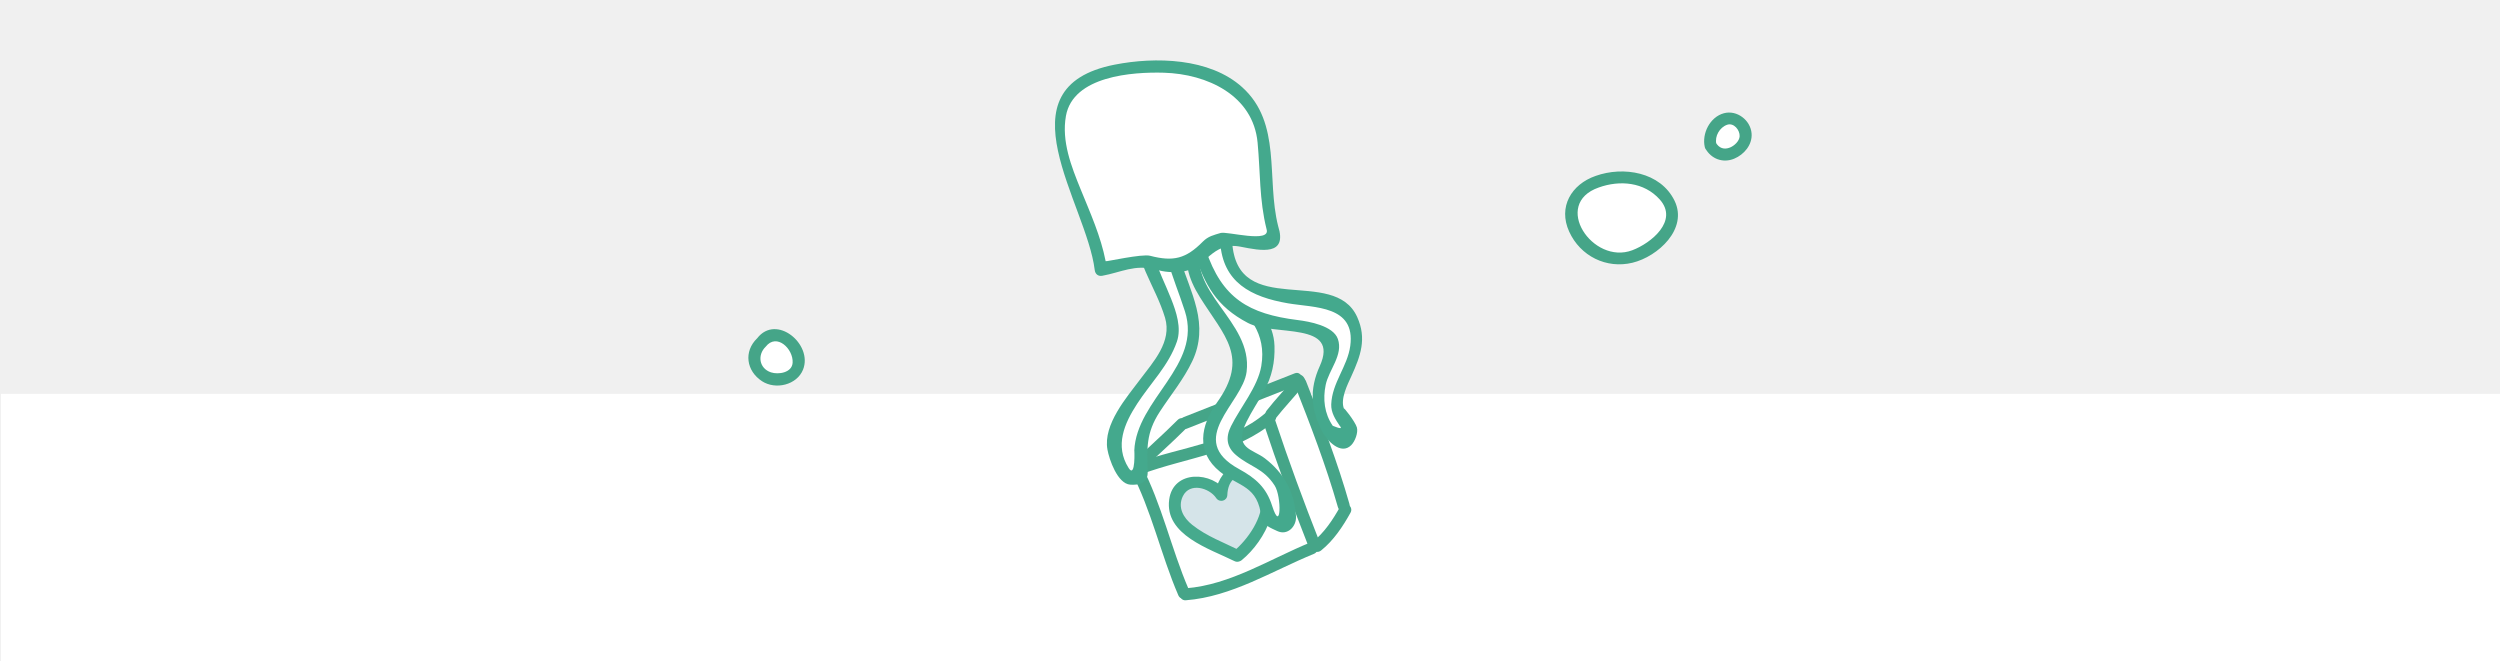
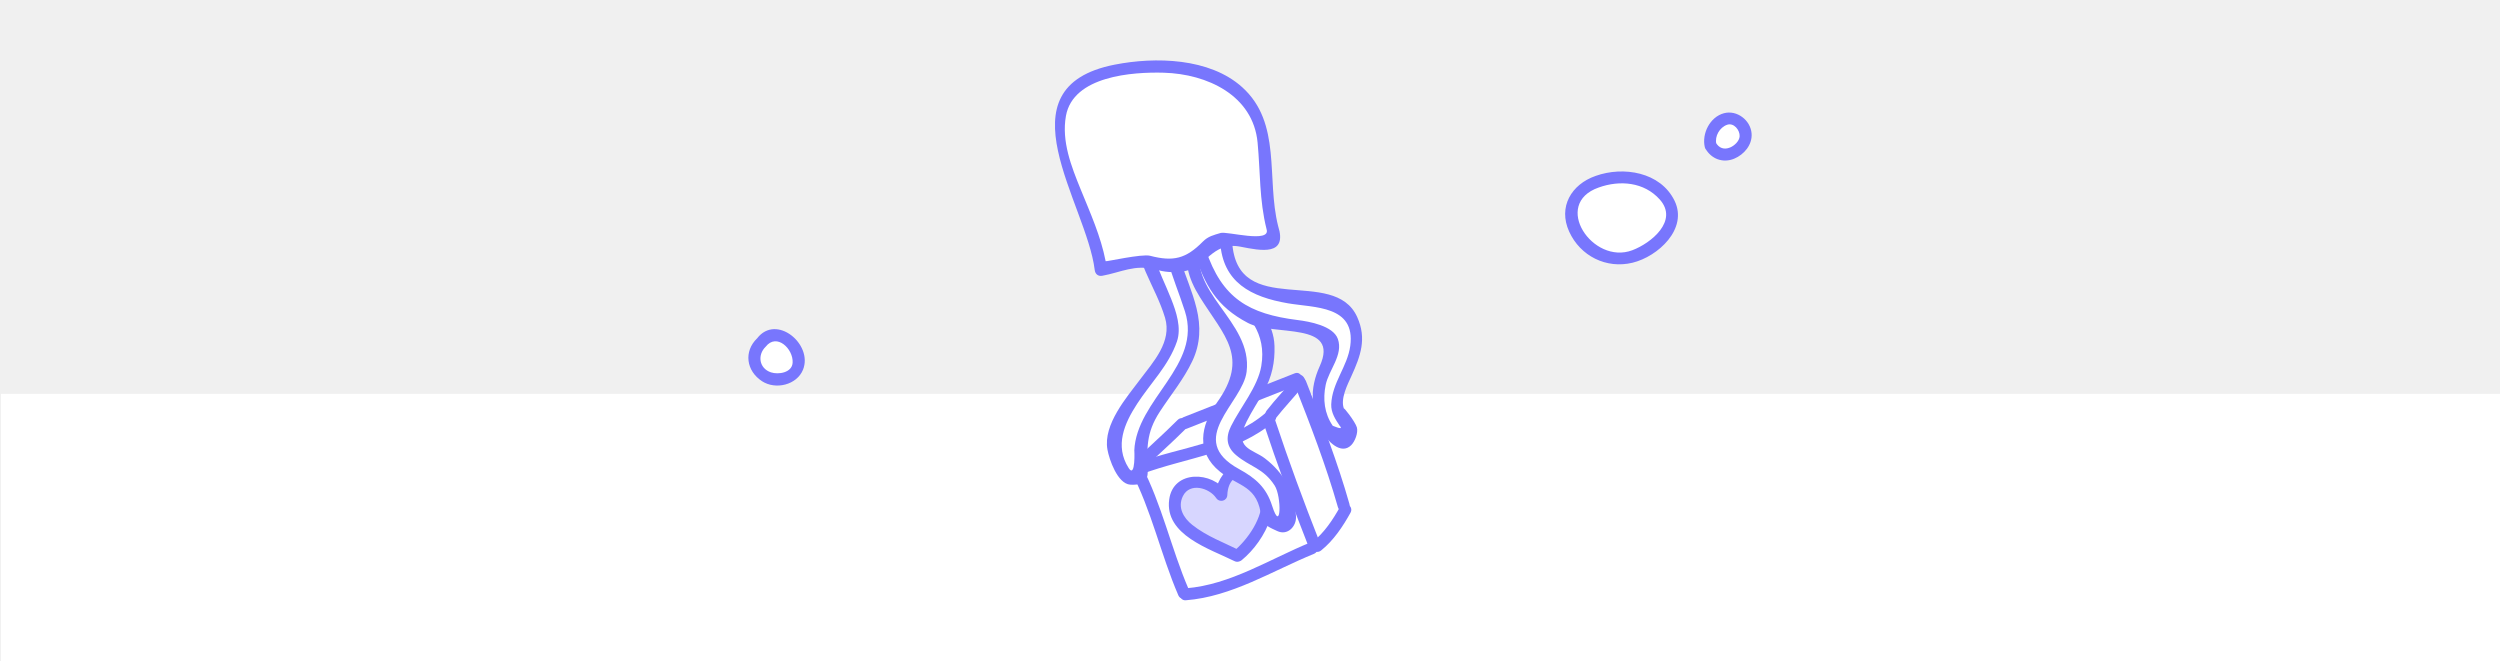
- <svg xmlns="http://www.w3.org/2000/svg" version="1.1" id="Layer_1" x="0px" y="0px" width="420px" height="111px" viewBox="0 0 420 111" enable-background="new 0 0 420 111" xml:space="preserve">
+ <svg xmlns="http://www.w3.org/2000/svg" version="1.1" id="Layer_1" x="0px" y="0px" width="420px" height="111px" viewBox="0 0 420 111" enable-background="new 0 0 420 111">
  <rect x="0.155" y="66.175" fill="#FFFFFF" width="419.845" height="45" />
  <polygon fill="#FFFFFF" points="218.046,64.661 226.113,85.813 220.518,91.061 199.218,100.846 191.5,79.334 199.373,70.745 " />
  <g>
    <g>
      <g>
        <g>
-           <path fill="#45A588" d="M189.981,79.122c3.478,6.604,5.031,14.058,7.98,20.894c0.513,1.19,2.247,0.161,1.738-1.019      c-2.951-6.84-4.497-14.274-7.979-20.894C191.116,76.956,189.378,77.975,189.981,79.122L189.981,79.122z" />
+           <path d="M189.981,79.122c3.478,6.604,5.031,14.058,7.98,20.894c0.513,1.19,2.247,0.161,1.738-1.019 c-2.951-6.84-4.497-14.274-7.979-20.894C191.116,76.956,189.378,77.975,189.981,79.122L189.981,79.122z" style="fill: rgb(120, 118, 253);" />
        </g>
      </g>
      <g>
        <g>
          <g>
-             <path fill="#45A588" d="M199.218,100.846c7.711-0.594,14.499-4.932,21.513-7.795c1.188-0.482,0.666-2.434-0.532-1.939       c-6.813,2.775-13.499,7.145-20.979,7.723C197.932,98.932,197.922,100.945,199.218,100.846L199.218,100.846z" />
+             <path d="M199.218,100.846c7.711-0.594,14.499-4.932,21.513-7.795c1.188-0.482,0.666-2.434-0.532-1.939 c-6.813,2.775-13.499,7.145-20.979,7.723C197.932,98.932,197.922,100.945,199.218,100.846L199.218,100.846z" style="fill: rgb(120, 118, 253);" />
          </g>
        </g>
        <g>
          <g>
-             <path fill="#45A588" d="M221.704,91.091c-2.679-6.798-5.205-13.637-7.5-20.571c-0.406-1.228-2.353-0.701-1.942,0.533       c2.295,6.938,4.824,13.774,7.499,20.571C220.23,92.818,222.18,92.301,221.704,91.091L221.704,91.091z" />
+             <path d="M221.704,91.091c-2.679-6.798-5.205-13.637-7.5-20.571c-0.406-1.228-2.353-0.701-1.942,0.533 c2.295,6.938,4.824,13.774,7.499,20.571C220.23,92.818,222.18,92.301,221.704,91.091L221.704,91.091z" style="fill: rgb(120, 118, 253);" />
          </g>
        </g>
        <g>
          <g>
-             <path fill="#45A588" d="M212.626,69.369c-5.96,5.111-14.237,5.678-21.355,8.334c-1.205,0.449-0.685,2.396,0.534,1.943       c7.515-2.805,15.952-3.455,22.245-8.856C215.038,69.945,213.605,68.527,212.626,69.369L212.626,69.369z" />
+             <path d="M212.626,69.369c-5.96,5.111-14.237,5.678-21.355,8.334c-1.205,0.449-0.685,2.396,0.534,1.943 c7.515-2.805,15.952-3.455,22.245-8.856C215.038,69.945,213.605,68.527,212.626,69.369L212.626,69.369z" style="fill: rgb(120, 118, 253);" />
          </g>
        </g>
        <g>
          <g>
-             <path fill="#45A588" d="M214.227,70.393c1.525-1.959,3.272-3.729,4.797-5.688c0.791-1.01-0.625-2.446-1.424-1.426       c-1.523,1.957-3.272,3.729-4.798,5.691C212.016,69.98,213.43,71.418,214.227,70.393L214.227,70.393z" />
+             <path d="M214.227,70.393c1.525-1.959,3.272-3.729,4.797-5.688c0.791-1.01-0.625-2.446-1.424-1.426 c-1.523,1.957-3.272,3.729-4.798,5.691C212.016,69.98,213.43,71.418,214.227,70.393L214.227,70.393z" style="fill: rgb(120, 118, 253);" />
          </g>
        </g>
        <g>
          <g>
-             <path fill="#45A588" d="M221.939,92.484c2.093-1.672,3.658-4.026,4.943-6.344c0.633-1.14-1.105-2.154-1.74-1.019       c-1.213,2.188-2.656,4.356-4.625,5.938C219.501,91.873,220.936,93.289,221.939,92.484L221.939,92.484z" />
+             <path d="M221.939,92.484c2.093-1.672,3.658-4.026,4.943-6.344c0.633-1.14-1.105-2.154-1.74-1.019 c-1.213,2.188-2.656,4.356-4.625,5.938C219.501,91.873,220.936,93.289,221.939,92.484L221.939,92.484z" style="fill: rgb(120, 118, 253);" />
          </g>
        </g>
        <g>
          <g>
-             <path fill="#45A588" d="M217.469,64.581c2.67,6.785,5.292,13.584,7.292,20.601c0.356,1.25,2.3,0.717,1.94-0.531       c-1.995-7.021-4.617-13.817-7.289-20.603C218.939,62.854,216.992,63.371,217.469,64.581L217.469,64.581z" />
+             <path d="M217.469,64.581c2.67,6.785,5.292,13.584,7.292,20.601c0.356,1.25,2.3,0.717,1.94-0.531 c-1.995-7.021-4.617-13.817-7.289-20.603C218.939,62.854,216.992,63.371,217.469,64.581L217.469,64.581z" style="fill: rgb(120, 118, 253);" />
          </g>
        </g>
        <g>
          <g>
-             <path fill="#45A588" d="M217.512,62.719c-6.215,2.448-12.431,4.9-18.645,7.35c-1.194,0.475-0.675,2.422,0.534,1.942       c6.216-2.45,12.43-4.896,18.645-7.35C219.241,64.189,218.721,62.244,217.512,62.719L217.512,62.719z" />
+             <path d="M217.512,62.719c-6.215,2.448-12.431,4.9-18.645,7.35c-1.194,0.475-0.675,2.422,0.534,1.942 c6.216-2.45,12.43-4.896,18.645-7.35C219.241,64.189,218.721,62.244,217.512,62.719L217.512,62.719z" style="fill: rgb(120, 118, 253);" />
          </g>
        </g>
        <g>
          <g>
-             <path fill="#45A588" d="M191.563,79.325c2.501-2.521,5.206-4.828,7.708-7.349c0.916-0.925-0.507-2.349-1.424-1.427       c-2.501,2.521-5.206,4.827-7.709,7.351C189.224,78.823,190.647,80.249,191.563,79.325L191.563,79.325z" />
+             <path d="M191.563,79.325c2.501-2.521,5.206-4.828,7.708-7.349c0.916-0.925-0.507-2.349-1.424-1.427 c-2.501,2.521-5.206,4.827-7.709,7.351C189.224,78.823,190.647,80.249,191.563,79.325L191.563,79.325z" style="fill: rgb(120, 118, 253);" />
          </g>
        </g>
      </g>
      <g>
-         <path fill="#D5E4E9" d="M207.891,93.4c-2.921-1.508-10.205-3.959-10.529-8.153c-0.438-4.483,5.659-5.89,7.824-2.085     c-0.088-5.286,6.237-6.117,7.589-0.996C213.848,85.732,210.715,91.288,207.891,93.4" />
+         <path d="M207.891,93.4c-2.921-1.508-10.205-3.959-10.529-8.153c-0.438-4.483,5.659-5.89,7.824-2.085 c-0.088-5.286,6.237-6.117,7.589-0.996C213.848,85.732,210.715,91.288,207.891,93.4" style="fill: rgba(120, 118, 253, 0.3);" />
        <g>
-           <path fill="#46AA8D" d="M208.399,92.531c-2.751-1.369-5.67-2.426-8.102-4.354c-1.49-1.182-2.496-2.948-1.572-4.825      c1.165-2.369,4.457-1.377,5.589,0.315c0.558,0.833,1.835,0.519,1.877-0.509c0.196-4.793,5.428-3.932,5.79,0.422      c0.28,3.338-2.354,7.104-4.804,9.104c-1.005,0.821,0.427,2.237,1.426,1.426c4.057-3.316,7.573-10.32,3.65-14.947      c-3.291-3.887-7.916,0.141-8.073,3.998c0.624-0.168,1.25-0.34,1.874-0.51c-2.331-3.489-8.963-3.777-9.632,1.283      c-0.786,5.957,6.803,8.264,10.962,10.332C208.541,94.848,209.561,93.109,208.399,92.531L208.399,92.531z" />
+           <path d="M208.399,92.531c-2.751-1.369-5.67-2.426-8.102-4.354c-1.49-1.182-2.496-2.948-1.572-4.825 c1.165-2.369,4.457-1.377,5.589,0.315c0.558,0.833,1.835,0.519,1.877-0.509c0.196-4.793,5.428-3.932,5.79,0.422 c0.28,3.338-2.354,7.104-4.804,9.104c-1.005,0.821,0.427,2.237,1.426,1.426c4.057-3.316,7.573-10.32,3.65-14.947 c-3.291-3.887-7.916,0.141-8.073,3.998c0.624-0.168,1.25-0.34,1.874-0.51c-2.331-3.489-8.963-3.777-9.632,1.283 c-0.786,5.957,6.803,8.264,10.962,10.332C208.541,94.848,209.561,93.109,208.399,92.531L208.399,92.531z" style="fill: rgb(120, 118, 253);" />
        </g>
      </g>
    </g>
    <g>
      <path fill="#FFFFFF" d="M268.329,30.526c-9.749,3.08-1.539,16.933,7.696,11.802C286.802,36.683,277.564,26.934,268.329,30.526" />
      <g>
-         <path fill="#45A588" d="M268.063,29.554c-4.072,1.417-6.332,5.209-4.443,9.357c1.872,4.118,6.253,6.294,10.646,5.227     c4.256-1.036,9.36-5.675,7.06-10.41C278.967,28.887,272.711,27.888,268.063,29.554c-1.213,0.436-0.691,2.381,0.535,1.942     c3.539-1.269,7.611-0.915,10.233,2.008c3.216,3.583-1.453,7.349-4.603,8.537c-6.666,2.518-13.574-7.783-5.633-10.544     C269.816,31.072,269.292,29.127,268.063,29.554L268.063,29.554z" />
+         <path d="M268.063,29.554c-4.072,1.417-6.332,5.209-4.443,9.357c1.872,4.118,6.253,6.294,10.646,5.227 c4.256-1.036,9.36-5.675,7.06-10.41C278.967,28.887,272.711,27.888,268.063,29.554c-1.213,0.436-0.691,2.381,0.535,1.942 c3.539-1.269,7.611-0.915,10.233,2.008c3.216,3.583-1.453,7.349-4.603,8.537c-6.666,2.518-13.574-7.783-5.633-10.544 C269.816,31.072,269.292,29.127,268.063,29.554L268.063,29.554z" style="fill: rgb(120, 118, 253);" />
      </g>
    </g>
    <g>
      <path fill="#FFFFFF" d="M287.375,24.448c-0.723-2.647,2.404-5.776,4.57-4.091C296.038,23.483,289.54,28.538,287.375,24.448" />
      <g>
-         <path fill="#45A588" d="M288.346,24.18c-0.304-1.29,0.557-2.786,1.809-3.218c1.131-0.391,2.154,0.892,2.104,1.929     c-0.042,0.819-0.896,1.595-1.599,1.886c-1.015,0.419-1.88,0.11-2.413-0.837c-0.639-1.131-2.379-0.117-1.738,1.017     c0.991,1.76,2.949,2.482,4.831,1.704c1.67-0.691,3.065-2.333,2.929-4.222c-0.166-2.247-2.459-4-4.646-3.417     c-2.355,0.629-3.744,3.422-3.217,5.694C286.698,25.979,288.641,25.442,288.346,24.18L288.346,24.18z" />
+         <path d="M288.346,24.18c-0.304-1.29,0.557-2.786,1.809-3.218c1.131-0.391,2.154,0.892,2.104,1.929 c-0.042,0.819-0.896,1.595-1.599,1.886c-1.015,0.419-1.88,0.11-2.413-0.837c-0.639-1.131-2.379-0.117-1.738,1.017 c0.991,1.76,2.949,2.482,4.831,1.704c1.67-0.691,3.065-2.333,2.929-4.222c-0.166-2.247-2.459-4-4.646-3.417 c-2.355,0.629-3.744,3.422-3.217,5.694C286.698,25.979,288.641,25.442,288.346,24.18L288.346,24.18z" style="fill: rgb(120, 118, 253);" />
      </g>
    </g>
    <g>
      <path fill="#FFFFFF" d="M127.918,57.54c3.188-4.363,9.397,3.522,4.363,5.873C128.589,65.091,124.562,60.561,127.918,57.54" />
      <g>
-         <path fill="#45A588" d="M128.63,58.252c1.841-2.377,4.673,0.359,4.531,2.686c-0.104,1.694-2.406,2.03-3.643,1.617     C127.506,61.882,127.22,59.614,128.63,58.252c0.936-0.902-0.49-2.325-1.424-1.425c-2.313,2.233-1.818,5.503,0.817,7.218     c2.269,1.479,5.848,0.643,6.887-1.945c1.705-4.257-4.481-9.435-7.704-5.271C126.421,57.842,127.836,59.277,128.63,58.252     L128.63,58.252z" />
+         <path d="M128.63,58.252c1.841-2.377,4.673,0.359,4.531,2.686c-0.104,1.694-2.406,2.03-3.643,1.617 C127.506,61.882,127.22,59.614,128.63,58.252c0.936-0.902-0.49-2.325-1.424-1.425c-2.313,2.233-1.818,5.503,0.817,7.218 c2.269,1.479,5.848,0.643,6.887-1.945c1.705-4.257-4.481-9.435-7.704-5.271C126.421,57.842,127.836,59.277,128.63,58.252 L128.63,58.252z" style="fill: rgb(120, 118, 253);" />
      </g>
    </g>
    <g>
      <g>
-         <path fill="#FFFFFF" d="M197.01,35.672c-0.452,2.753-1.485,4.234-0.301,7.676c3.363,9.768,7.713,12.108-2.728,25.304     c-4.711,5.953-0.674,10.854-2.898,11.852c-1.333,0.598-2.338-1.363-2.338-1.363c-1.016-1.703-1.642-2.017-1.727-3.888     c-0.252-5.603,7.007-12.01,9.245-16.721c3.4-7.638-6.739-13.116-3.518-22.903" />
+         <path fill="#FFFFFF" d="M197.01,35.672c-0.452,2.753-1.485,4.234-0.301,7.676c3.363,9.768,7.713,12.108-2.728,25.304 c-4.711,5.953-0.674,10.854-2.898,11.852c-1.333,0.598-2.338-1.363-2.338-1.363c-1.016-1.703-1.642-2.017-1.727-3.888 c-0.252-5.603,7.007-12.01,9.245-16.721c3.4-7.638-6.739-13.116-3.518-22.903" />
        <g>
-           <path fill="#44A98D" d="M196.039,35.405c-1.395,6.672,1.018,10.617,3.03,16.896c2.923,9.126-8.155,14.771-8.509,23.412      c0.016-0.38,0.25,4.792-0.945,2.919c-2.384-3.743-0.71-7.506,1.408-10.771c2.276-3.512,5.313-6.45,6.696-10.469      c0.799-2.314-0.115-5.02-0.953-7.148c-1.972-5.016-4.492-8.67-3.049-14.346c0.319-1.259-1.621-1.792-1.941-0.535      c-0.911,3.583-0.796,6.868,0.695,10.309c1.111,2.564,2.451,5.02,3.255,7.704c1.203,4.013-1.975,7.429-4.162,10.34      c-2.263,3.017-6.264,7.595-5.515,11.806c0.294,1.658,1.688,5.746,3.837,5.902c1.463,0.104,2.977-0.253,2.925-2.134      c-0.108-3.944-0.321-6.511,2.041-10.132c1.874-2.874,3.97-5.37,5.458-8.495c1.373-2.886,1.457-5.855,0.702-8.898      c-1.444-5.806-4.372-9.405-3.031-15.828C198.245,34.672,196.304,34.134,196.039,35.405L196.039,35.405z" />
+           <path d="M196.039,35.405c-1.395,6.672,1.018,10.617,3.03,16.896c2.923,9.126-8.155,14.771-8.509,23.412 c0.016-0.38,0.25,4.792-0.945,2.919c-2.384-3.743-0.71-7.506,1.408-10.771c2.276-3.512,5.313-6.45,6.696-10.469 c0.799-2.314-0.115-5.02-0.953-7.148c-1.972-5.016-4.492-8.67-3.049-14.346c0.319-1.259-1.621-1.792-1.941-0.535 c-0.911,3.583-0.796,6.868,0.695,10.309c1.111,2.564,2.451,5.02,3.255,7.704c1.203,4.013-1.975,7.429-4.162,10.34 c-2.263,3.017-6.264,7.595-5.515,11.806c0.294,1.658,1.688,5.746,3.837,5.902c1.463,0.104,2.977-0.253,2.925-2.134 c-0.108-3.944-0.321-6.511,2.041-10.132c1.874-2.874,3.97-5.37,5.458-8.495c1.373-2.886,1.457-5.855,0.702-8.898 c-1.444-5.806-4.372-9.405-3.031-15.828C198.245,34.672,196.304,34.134,196.039,35.405L196.039,35.405z" style="fill: rgb(120, 118, 253);" />
        </g>
      </g>
      <g>
-         <path fill="#FFFFFF" d="M200.919,40.241c-4.027,9.683,11.968,14.795,6.514,24.829c-2.684,4.437-6.93,7.445-2.589,12.794     c2.485,2.407,7.984,2.702,8.076,9.116c5.766,4.996,4.155-4.277,0.607-7.935c-4.793-4.103-8.369-2.589-4.976-8.712     c2.86-5.236,6.917-9.854,3.046-16.251c-3.822-6.323-8.612-6.172-8.588-13.729" />
+         <path fill="#FFFFFF" d="M200.919,40.241c-4.027,9.683,11.968,14.795,6.514,24.829c-2.684,4.437-6.93,7.445-2.589,12.794 c2.485,2.407,7.984,2.702,8.076,9.116c5.766,4.996,4.155-4.277,0.607-7.935c-4.793-4.103-8.369-2.589-4.976-8.712 c2.86-5.236,6.917-9.854,3.046-16.251c-3.822-6.323-8.612-6.172-8.588-13.729" />
        <g>
-           <path fill="#44A98D" d="M199.949,39.974c-1.238,3.729-0.389,6.712,1.655,9.983c4.073,6.516,8.339,10.025,2.812,17.725      c-2.729,3.803-3.543,8.271,0.543,11.563c3.208,2.583,6.389,2.28,6.954,7.735c0.123,1.19,1.733,1.795,2.655,2.231      c1.729,0.826,3.264-0.762,3.162-2.479c-0.234-4.043-2.069-7.316-5.238-9.733c-2.079-1.585-5.313-1.636-3.07-6.156      c0.868-1.75,1.979-3.411,2.924-5.12c1.338-2.42,1.856-4.879,1.768-7.611c-0.244-7.582-9.603-10.11-10.095-17.756      c-0.085-1.289-2.097-1.297-2.014,0c0.251,3.888,1.384,6.345,4.203,9.052c3.441,3.307,6.63,6.504,5.688,12.092      c-0.588,3.489-3.539,6.971-5.089,10.104c-0.947,1.905-0.726,3.512,0.848,4.85c2.351,1.998,4.578,2.16,6.488,5.117      c1.188,1.84,1.108,8.228-0.43,3.394c-0.973-3.06-2.755-4.629-5.532-6.151c-9.171-5.008,0.592-11.063,1.25-16.36      c1.071-8.627-10.386-13.345-7.534-21.94C202.301,39.273,200.354,38.747,199.949,39.974L199.949,39.974z" />
+           <path d="M199.949,39.974c-1.238,3.729-0.389,6.712,1.655,9.983c4.073,6.516,8.339,10.025,2.812,17.725 c-2.729,3.803-3.543,8.271,0.543,11.563c3.208,2.583,6.389,2.28,6.954,7.735c0.123,1.19,1.733,1.795,2.655,2.231 c1.729,0.826,3.264-0.762,3.162-2.479c-0.234-4.043-2.069-7.316-5.238-9.733c-2.079-1.585-5.313-1.636-3.07-6.156 c0.868-1.75,1.979-3.411,2.924-5.12c1.338-2.42,1.856-4.879,1.768-7.611c-0.244-7.582-9.603-10.11-10.095-17.756 c-0.085-1.289-2.097-1.297-2.014,0c0.251,3.888,1.384,6.345,4.203,9.052c3.441,3.307,6.63,6.504,5.688,12.092 c-0.588,3.489-3.539,6.971-5.089,10.104c-0.947,1.905-0.726,3.512,0.848,4.85c2.351,1.998,4.578,2.16,6.488,5.117 c1.188,1.84,1.108,8.228-0.43,3.394c-0.973-3.06-2.755-4.629-5.532-6.151c-9.171-5.008,0.592-11.063,1.25-16.36 c1.071-8.627-10.386-13.345-7.534-21.94C202.301,39.273,200.354,38.747,199.949,39.974L199.949,39.974z" style="fill: rgb(120, 118, 253);" />
        </g>
      </g>
      <g>
-         <path fill="#FFFFFF" d="M205.995,40.635c0.039,12.25,17.057,7.876,20.334,11.976c5.938,7.221-6.621,13.206,0.655,19.476     c-0.68,6.144-6.233-1.538-5.523-6.313c0.922-6.235,6.242-8.535-1.845-10.691c-5.597-1.26-8.196,0.434-13.935-4.779     c-2.674-2.43-2.859-4.618-4.094-8.091" />
+         <path fill="#FFFFFF" d="M205.995,40.635c0.039,12.25,17.057,7.876,20.334,11.976c5.938,7.221-6.621,13.206,0.655,19.476 c-0.68,6.144-6.233-1.538-5.523-6.313c0.922-6.235,6.242-8.535-1.845-10.691c-5.597-1.26-8.196,0.434-13.935-4.779 c-2.674-2.43-2.859-4.618-4.094-8.091" />
        <g>
-           <path fill="#44A98D" d="M204.988,40.635c0.415,6.827,5.185,9.254,11.384,10.32c4.45,0.766,11.392,0.341,10.474,7.15      c-0.475,3.504-3.063,6.182-3.199,9.824c-0.053,1.368,0.705,2.553,1.437,3.619c0.465,0.508,0.071,0.503-1.181-0.015      c-1.416-2.058-1.68-4.497-1.189-6.868c0.521-2.525,2.986-5.03,2.049-7.716c-0.779-2.234-4.854-2.944-6.742-3.179      c-8.214-1.026-12.723-3.625-15.461-11.832c-0.41-1.226-2.354-0.699-1.941,0.535c1.817,5.442,3.733,9.012,9.037,11.786      c4.37,2.284,15.503-0.338,12.059,7.262c-1.764,3.889-1.511,7.303,0.448,11.025c0.774,1.477,3.108,3.977,4.842,2.242      c0.642-0.641,1.192-2.102,0.953-2.977c-0.265-0.957-2.384-3.664-2.162-3.119c-0.665-1.642,0.581-4.063,1.229-5.485      c1.574-3.444,2.603-6.317,0.996-9.917c-3.892-8.728-20.224,0.469-21.019-12.663C206.923,39.345,204.909,39.337,204.988,40.635      L204.988,40.635z" />
+           <path d="M204.988,40.635c0.415,6.827,5.185,9.254,11.384,10.32c4.45,0.766,11.392,0.341,10.474,7.15 c-0.475,3.504-3.063,6.182-3.199,9.824c-0.053,1.368,0.705,2.553,1.437,3.619c0.465,0.508,0.071,0.503-1.181-0.015 c-1.416-2.058-1.68-4.497-1.189-6.868c0.521-2.525,2.986-5.03,2.049-7.716c-0.779-2.234-4.854-2.944-6.742-3.179 c-8.214-1.026-12.723-3.625-15.461-11.832c-0.41-1.226-2.354-0.699-1.941,0.535c1.817,5.442,3.733,9.012,9.037,11.786 c4.37,2.284,15.503-0.338,12.059,7.262c-1.764,3.889-1.511,7.303,0.448,11.025c0.774,1.477,3.108,3.977,4.842,2.242 c0.642-0.641,1.192-2.102,0.953-2.977c-0.265-0.957-2.384-3.664-2.162-3.119c-0.665-1.642,0.581-4.063,1.229-5.485 c1.574-3.444,2.603-6.317,0.996-9.917c-3.892-8.728-20.224,0.469-21.019-12.663C206.923,39.345,204.909,39.337,204.988,40.635 L204.988,40.635z" style="fill: rgb(120, 118, 253);" />
        </g>
      </g>
      <g>
-         <path fill="#FFFFFF" d="M213.751,38.236c-2.963-10.349,0.397-15.206-3.589-20.641c-5.054-6.684-16.965-7.519-23.997-5.405     c-17.533,5.464-2.107,22.048-1.248,33.168c2.225-0.173,4.538-1.498,6.407-1.583c3.022,0.009,4.174,1.61,7.377,0.82     c2.848-0.703,3.334-4.053,6.628-4.486C208.622,39.674,216.104,43.767,213.751,38.236z" />
+         <path fill="#FFFFFF" d="M213.751,38.236c-2.963-10.349,0.397-15.206-3.589-20.641c-5.054-6.684-16.965-7.519-23.997-5.405 c-17.533,5.464-2.107,22.048-1.248,33.168c2.225-0.173,4.538-1.498,6.407-1.583c3.022,0.009,4.174,1.61,7.377,0.82 c2.848-0.703,3.334-4.053,6.628-4.486C208.622,39.674,216.104,43.767,213.751,38.236z" />
        <g>
-           <path fill="#44A98D" d="M214.725,37.969c-2.018-7.999,0.662-17.284-6.042-23.323c-5.483-4.941-14.613-5.119-21.411-3.787      c-19.587,3.835-4.707,23.307-3.36,34.5c0.082,0.684,0.577,1.099,1.274,0.971c3.151-0.58,5.474-1.946,8.852-1.062      c1.686,0.442,2.886,0.565,4.666,0.335c3.92-0.503,4.857-5.114,9.704-4.156C211.884,42.135,216.334,43.025,214.725,37.969      c-0.395-1.232-2.34-0.706-1.942,0.534c0.772,2.431-6.665,0.316-7.719,0.637c-1.172,0.354-2.094,0.548-2.992,1.458      c-2.824,2.857-4.934,3.397-8.854,2.373c-1.373-0.36-7.446,1.025-7.47,0.909c-0.822-4.201-2.575-8.093-4.184-12.038      c-1.585-3.887-3.247-8.104-2.487-12.363c1.2-6.724,11.192-7.412,16.445-7.263c7.264,0.208,15.004,3.781,15.754,11.741      c0.473,4.983,0.27,9.629,1.507,14.548C213.098,39.763,215.04,39.229,214.725,37.969z" />
+           <path d="M214.725,37.969c-2.018-7.999,0.662-17.284-6.042-23.323c-5.483-4.941-14.613-5.119-21.411-3.787 c-19.587,3.835-4.707,23.307-3.36,34.5c0.082,0.684,0.577,1.099,1.274,0.971c3.151-0.58,5.474-1.946,8.852-1.062 c1.686,0.442,2.886,0.565,4.666,0.335c3.92-0.503,4.857-5.114,9.704-4.156C211.884,42.135,216.334,43.025,214.725,37.969 c-0.395-1.232-2.34-0.706-1.942,0.534c0.772,2.431-6.665,0.316-7.719,0.637c-1.172,0.354-2.094,0.548-2.992,1.458 c-2.824,2.857-4.934,3.397-8.854,2.373c-1.373-0.36-7.446,1.025-7.47,0.909c-0.822-4.201-2.575-8.093-4.184-12.038 c-1.585-3.887-3.247-8.104-2.487-12.363c1.2-6.724,11.192-7.412,16.445-7.263c7.264,0.208,15.004,3.781,15.754,11.741 c0.473,4.983,0.27,9.629,1.507,14.548C213.098,39.763,215.04,39.229,214.725,37.969z" style="fill: rgb(120, 118, 253);" />
        </g>
      </g>
    </g>
  </g>
</svg>
